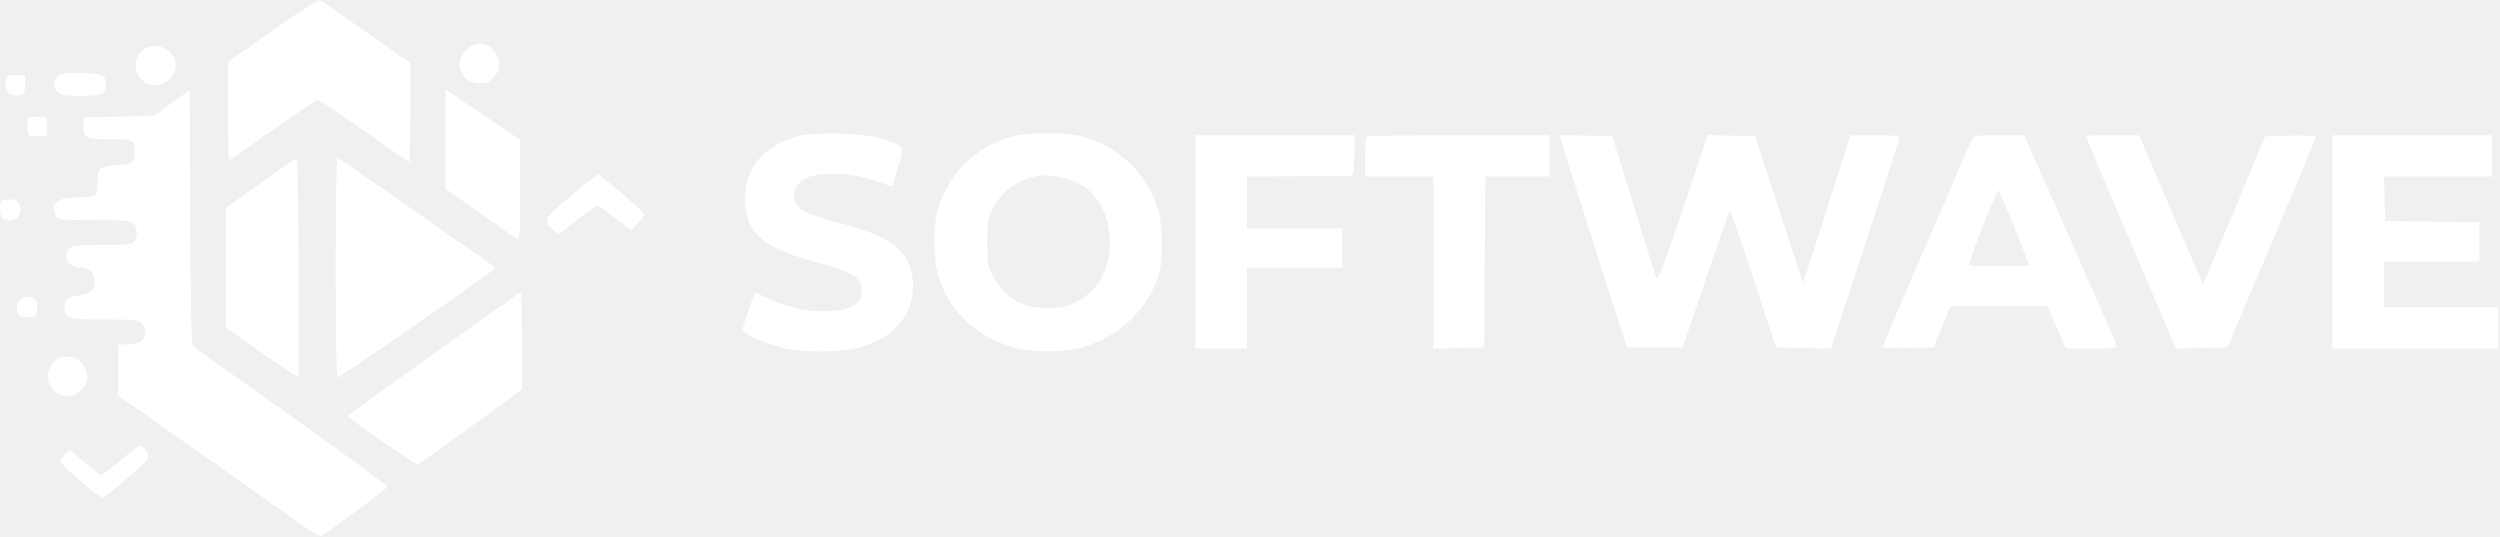
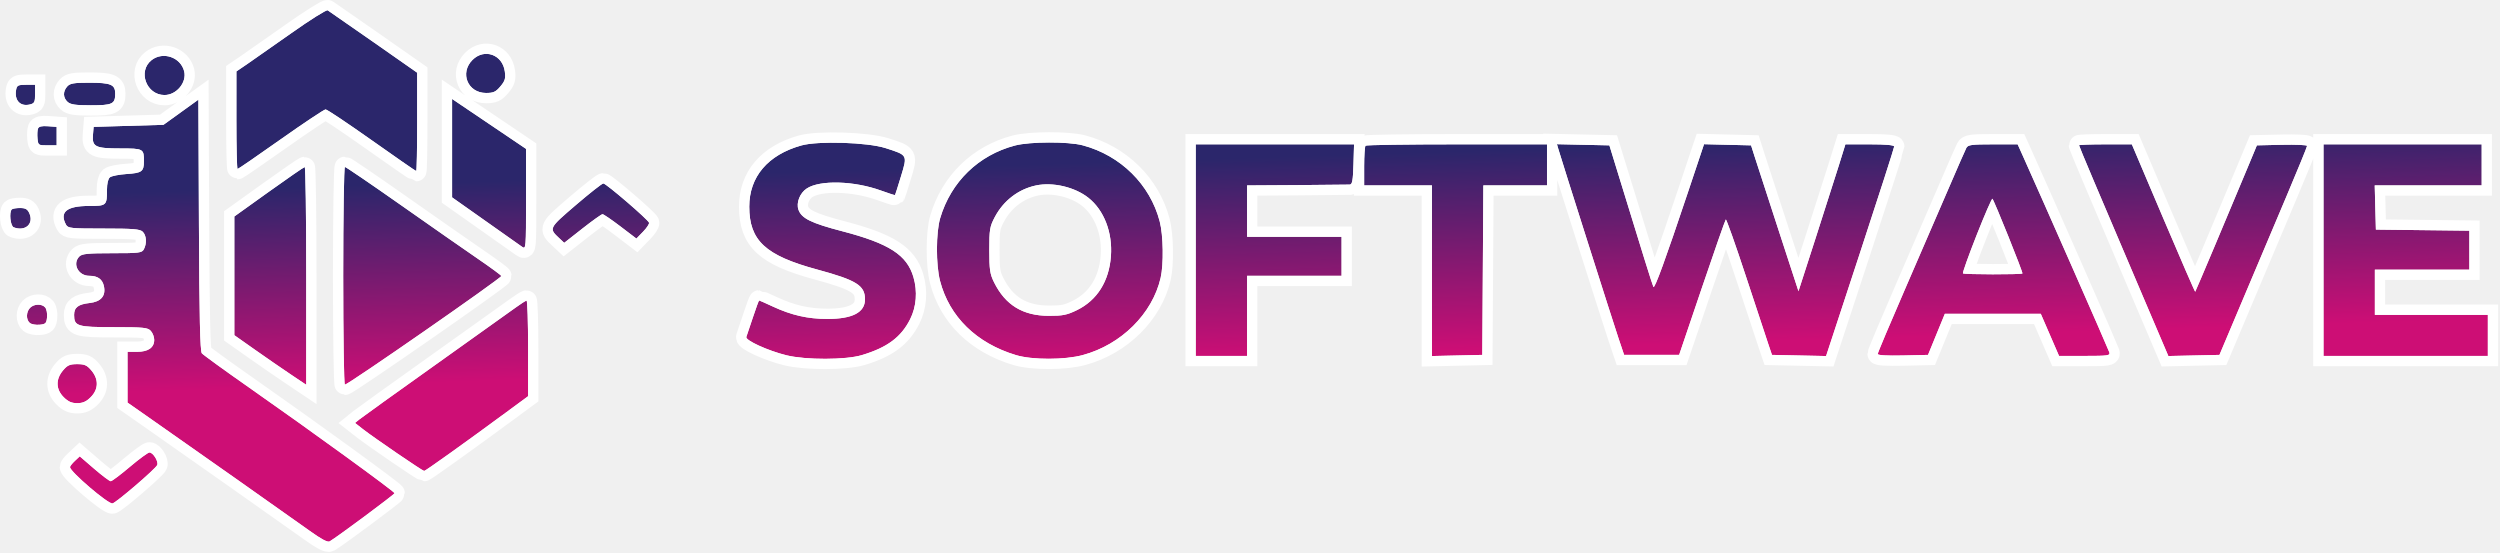
- <svg xmlns="http://www.w3.org/2000/svg" width="1207" height="259" viewBox="0 0 1207 259" fill="none">
-   <path fill-rule="evenodd" clip-rule="evenodd" d="M136.916 11.07C127.822 17.502 118.067 24.335 115.234 26.263L110.083 29.763L110.077 53.513C110.077 66.575 110.333 77.263 110.645 77.263C110.963 77.263 120.447 70.737 131.728 62.763C143.015 54.789 152.812 48.263 153.499 48.263C154.192 48.263 164.291 55.013 175.947 63.263C187.598 71.513 197.348 78.263 197.609 78.263C197.864 78.263 198.077 67.492 198.077 54.325V30.388L176.827 15.523C165.14 7.346 155.098 0.372 154.515 0.018C153.932 -0.336 146.015 4.638 136.916 11.07ZM224.999 24.184C218.671 30.518 222.687 40.263 231.624 40.263C235.208 40.263 236.338 39.742 238.593 37.059C240.848 34.382 241.197 33.2 240.744 29.815C239.635 21.544 230.801 18.388 224.999 24.184ZM68.791 24.273C61.947 29.658 66.239 41.263 75.078 41.263C80.921 41.263 86.01 35.112 84.65 29.695C82.932 22.841 74.343 19.908 68.791 24.273ZM27.734 37.091C25.562 39.492 25.635 42.549 27.906 44.606C29.338 45.903 31.796 46.263 39.208 46.263C49.744 46.263 51.077 45.627 51.077 40.596C51.077 36.132 48.989 35.263 38.296 35.263C30.937 35.263 29.098 35.58 27.734 37.091ZM2.864 38.601C1.864 43.815 4.853 47.039 9.577 45.851C11.781 45.299 12.077 44.69 12.077 40.742V36.263H7.692C3.89 36.263 3.249 36.575 2.864 38.601ZM83.078 49.632L74.578 55.763L40.577 56.763L40.255 60.721C39.786 66.466 41.416 67.263 53.661 67.263C64.838 67.263 65.093 67.403 65.062 73.596C65.041 78.492 64.036 79.226 56.692 79.705C52.968 79.95 49.281 80.679 48.499 81.325C47.63 82.049 47.077 84.377 47.077 87.304C47.077 95.096 46.89 95.263 38.192 95.263C27.494 95.263 23.854 98.242 27.114 104.33C28.077 106.127 29.369 106.263 45.541 106.263C60.02 106.263 63.197 106.523 64.504 107.836C66.307 109.638 66.551 113.507 65.041 116.33C64.093 118.101 62.822 118.263 49.614 118.263C37.864 118.263 34.932 118.549 33.65 119.836C30.083 123.403 33.077 129.263 38.473 129.263C42.546 129.263 44.838 130.882 45.583 134.294C46.619 139.007 44.192 141.877 38.645 142.502C33.051 143.132 31.077 144.648 31.077 148.315C31.077 153.794 32.603 154.263 50.494 154.263C64.989 154.263 66.947 154.461 68.421 156.091C69.333 157.096 70.078 159.054 70.078 160.434C70.078 164.216 67.145 166.263 61.749 166.263H57.077V190.987L66.328 197.445C84.822 210.356 137.786 247.674 145.812 253.45C151.353 257.44 154.505 259.112 155.437 258.57C159.036 256.481 187.046 235.684 187.062 235.091C187.083 234.294 146.369 204.726 115.994 183.476C104.124 175.169 93.89 167.747 93.254 166.976C92.406 165.955 92.025 149.065 91.838 104.544L91.577 43.507L83.078 49.632ZM215.077 67.117V91.075L231.14 102.419L249.14 115.132C251.041 116.481 251.077 116.059 251.077 91.987V67.471L233.077 55.32L215.077 43.164V67.117ZM13.499 57.612C13.192 58.414 13.083 60.575 13.26 62.419C13.567 65.669 13.702 65.763 18.077 65.763H22.577V56.763L18.317 56.455C15.291 56.237 13.895 56.57 13.499 57.612ZM385.103 65.804C368.827 70.356 359.739 81.039 359.749 95.612C359.76 112.112 367.588 119.367 392.728 126.179C411.968 131.393 416.077 133.95 416.077 140.726C416.077 147.101 409.999 150.263 397.723 150.263C388.265 150.263 380.281 148.445 371.213 144.226C367.713 142.596 364.713 141.263 364.546 141.263C364.38 141.263 363.015 144.976 361.515 149.513C360.015 154.049 358.572 158.33 358.317 159.023C357.718 160.653 368.885 165.752 377.848 167.95C387.348 170.278 406.661 170.237 414.536 167.872C426.926 164.153 433.666 159.143 438.057 150.382C441.109 144.294 441.692 136.893 439.671 129.945C436.525 119.122 427.859 113.533 404.937 107.549C389.869 103.617 385.166 101.304 383.682 97.075C382.499 93.726 384.38 88.95 387.739 86.752C394.171 82.533 410.77 83.007 423.926 87.783C427.546 89.096 430.588 90.075 430.692 89.966C430.796 89.851 432.098 85.747 433.593 80.835C436.781 70.346 436.911 70.58 426.093 67.101C417.307 64.278 393.286 63.518 385.103 65.804ZM489.077 65.841C471.322 70.513 457.932 83.523 452.687 101.195C450.614 108.19 450.572 123.903 452.609 131.721C457.161 149.2 470.369 162.096 489.63 167.877C497.546 170.252 513.249 170.242 522.077 167.851C540.822 162.783 555.958 147.773 559.994 130.263C561.525 123.612 561.296 109.518 559.546 102.804C554.864 84.835 540.531 70.658 522.067 65.747C514.989 63.862 496.39 63.919 489.077 65.841ZM577.077 116.763V168.263H602.077V129.263H648.077V110.263H602.077V85.263L626.327 85.112C639.666 85.028 651.255 84.914 652.077 84.862C653.281 84.783 653.635 82.83 653.864 75.013L654.15 65.263H577.077V116.763ZM659.744 65.929C659.38 66.294 659.077 70.794 659.077 75.929V85.263H692.078V168.325L716.578 167.763L717.098 85.263H748.078V65.263H704.244C680.135 65.263 660.109 65.565 659.744 65.929ZM753.583 67.481C755.109 72.747 780.442 152.429 782.921 159.763L785.624 167.763H812.4L823.489 135.065C829.588 117.08 834.822 102.138 835.119 101.856C835.416 101.575 839.833 114.039 844.932 129.554C850.036 145.07 854.968 160.013 855.906 162.763L857.598 167.763L870.765 168.044L883.932 168.32L900.505 117.882C909.619 90.143 917.078 66.955 917.078 66.356C917.078 65.627 913.124 65.263 905.213 65.263H893.343L890.161 75.513C888.406 81.148 883.265 97.237 878.734 111.263L870.499 136.763L860.708 106.763C855.327 90.263 850.13 74.289 849.166 71.263L847.416 65.763L824.52 65.2L816.734 88.481C805.723 121.398 800.489 135.752 799.885 134.684C799.432 133.877 794.963 119.549 781.828 76.763L778.447 65.763L765.687 65.481L752.921 65.2L753.583 67.481ZM952.218 67.013C951.708 67.976 947.812 76.862 943.562 86.763C939.312 96.664 929.812 118.612 922.458 135.533C915.098 152.455 909.078 166.757 909.078 167.315C909.078 167.955 913.557 168.221 921.317 168.044L933.557 167.763L937.65 157.763L941.749 147.763H988.458L992.9 158.013L997.338 168.263H1009.83C1021.24 168.263 1022.27 168.112 1021.82 166.513C1021.43 165.106 989.187 91.882 979.557 70.513L977.187 65.263H965.166C954.739 65.263 953.025 65.497 952.218 67.013ZM1007.08 65.731C1007.08 66.2 1016.66 88.862 1038.71 140.539L1050.56 168.32L1062.99 168.039L1075.43 167.763L1086.62 141.263C1092.78 126.69 1102.37 103.981 1107.95 90.809C1113.52 77.638 1118.08 66.487 1118.08 66.028C1118.08 65.575 1112.58 65.325 1105.86 65.481L1093.65 65.763L1089.28 76.263C1080.18 98.148 1063.87 136.773 1063.63 137.023C1063.5 137.169 1056.5 121.08 1048.08 101.273L1032.78 65.263H1019.93C1012.86 65.263 1007.08 65.476 1007.08 65.731ZM1126.08 116.763V168.263H1206.08V148.263H1151.08V126.263H1197.08V107.299L1174.33 107.033L1151.58 106.763L1151.29 96.013L1151.01 85.263H1203.08V65.263H1126.08V116.763ZM125.827 88.382L109.077 100.382V158.174L118.827 165.049C124.192 168.836 132.067 174.268 136.327 177.127L144.077 182.325V129.294C144.077 100.127 143.739 76.289 143.327 76.32C142.916 76.351 135.041 81.778 125.827 88.382ZM162.077 129.263C162.077 158.414 162.442 182.263 162.885 182.263C164.432 182.263 239.109 130.398 239.036 129.367C239.015 129.033 233.952 125.309 227.786 121.086C221.619 116.867 204.687 105.054 190.156 94.835C175.624 84.622 163.364 76.263 162.906 76.263C162.452 76.263 162.077 100.112 162.077 129.263ZM275.312 94.83C262.109 106.153 262.104 106.153 267.275 110.987L269.656 113.216L278.536 106.237C283.421 102.403 287.822 99.263 288.307 99.263C288.796 99.263 292.708 101.934 296.999 105.2L304.801 111.143L308.051 107.789C309.838 105.945 311.14 103.971 310.942 103.398C310.38 101.794 289.968 84.257 288.702 84.294C288.083 84.309 282.057 89.049 275.312 94.83ZM499.406 85.257C490.807 87.059 483.494 92.648 479.265 100.674C476.817 105.304 476.577 106.752 476.583 116.763C476.588 126.252 476.906 128.403 478.906 132.434C484.411 143.523 492.916 148.726 505.577 148.747C512.343 148.763 514.463 148.33 519.307 145.95C529.088 141.148 534.874 131.961 535.796 119.778C536.676 108.195 532.463 97.289 524.786 91.247C518.192 86.059 507.562 83.554 499.406 85.257ZM957.234 109.419C953.291 119.408 950.291 127.809 950.567 128.086C951.14 128.658 978.979 128.7 979.52 128.132C979.89 127.742 965.801 92.653 964.916 91.773C964.635 91.487 961.176 99.429 957.234 109.419ZM0.744 96.929C-0.647 98.32 0.057 105.039 1.661 105.653C7.312 107.825 11.614 103.924 9.26 98.763C8.374 96.82 7.374 96.263 4.765 96.263C2.921 96.263 1.109 96.565 0.744 96.929ZM246.077 144.679C243.603 146.481 225.984 159.054 206.926 172.617C187.869 186.184 171.27 198.096 170.046 199.086L167.817 200.888L171.697 203.924C176.973 208.049 200.713 224.263 201.479 224.263C202.093 224.263 220.671 210.987 241.327 195.789L252.077 187.877V164.57C252.077 151.752 251.739 141.294 251.327 141.336C250.916 141.377 248.551 142.877 246.077 144.679ZM9.65 144.836C7.687 146.799 7.614 150.632 9.515 152.211C10.301 152.862 12.437 153.257 14.265 153.08C17.208 152.799 17.614 152.393 17.895 149.45C18.072 147.622 17.676 145.487 17.025 144.7C15.447 142.799 11.614 142.872 9.65 144.836ZM25.666 175.341C22.046 179.643 22.171 184.507 25.999 188.341C28.166 190.502 29.874 191.263 32.577 191.263C35.281 191.263 36.989 190.502 39.156 188.341C42.984 184.507 43.109 179.643 39.489 175.341C37.333 172.778 36.176 172.263 32.577 172.263C28.979 172.263 27.822 172.778 25.666 175.341ZM58.218 222.263C53.666 226.112 49.478 229.263 48.906 229.263C48.338 229.263 44.713 226.539 40.848 223.205L33.827 217.148L31.452 219.377C30.145 220.606 29.077 221.961 29.077 222.388C29.077 224.58 47.692 240.492 49.755 240.065C51.588 239.685 70.749 223.242 71.536 221.372C72.249 219.679 69.52 215.263 67.76 215.263C67.062 215.263 62.77 218.414 58.218 222.263Z" fill="white" />
+ <svg xmlns="http://www.w3.org/2000/svg" width="1217" height="269" viewBox="0 0 1217 269" fill="none">
+   <mask id="path-1-outside-1_6_27" maskUnits="userSpaceOnUse" x="0" y="-1.14441e-05" width="1217" height="269" fill="black">
+     <rect fill="white" y="-1.14441e-05" width="1217" height="269" />
+     <path fill-rule="evenodd" clip-rule="evenodd" d="M141.916 16.07C132.822 22.502 123.067 29.335 120.234 31.263L115.083 34.763L115.077 58.513C115.077 71.575 115.333 82.263 115.645 82.263C115.963 82.263 125.447 75.737 136.728 67.763C148.015 59.789 157.812 53.263 158.499 53.263C159.192 53.263 169.291 60.013 180.947 68.263C192.598 76.513 202.348 83.263 202.609 83.263C202.864 83.263 203.077 72.492 203.077 59.325V35.388L181.827 20.523C170.14 12.346 160.098 5.372 159.515 5.018C158.932 4.664 151.015 9.638 141.916 16.07ZM229.999 29.184C223.671 35.518 227.687 45.263 236.624 45.263C240.208 45.263 241.338 44.742 243.593 42.059C245.848 39.382 246.197 38.2 245.744 34.815C244.635 26.544 235.801 23.388 229.999 29.184ZM73.791 29.273C66.947 34.658 71.239 46.263 80.078 46.263C85.921 46.263 91.01 40.111 89.65 34.695C87.932 27.841 79.343 24.908 73.791 29.273ZM32.734 42.091C30.562 44.492 30.635 47.549 32.906 49.606C34.338 50.903 36.796 51.263 44.208 51.263C54.744 51.263 56.077 50.627 56.077 45.596C56.077 41.132 53.989 40.263 43.296 40.263C35.937 40.263 34.098 40.58 32.734 42.091ZM7.864 43.601C6.864 48.815 9.853 52.039 14.577 50.851C16.781 50.299 17.077 49.69 17.077 45.742V41.263H12.692C8.89 41.263 8.249 41.575 7.864 43.601ZM88.078 54.632L79.578 60.763L45.577 61.763L45.255 65.721C44.786 71.466 46.416 72.263 58.661 72.263C69.838 72.263 70.093 72.403 70.062 78.596C70.041 83.492 69.036 84.226 61.692 84.705C57.968 84.95 54.281 85.679 53.499 86.325C52.63 87.049 52.077 89.377 52.077 92.304C52.077 100.096 51.89 100.263 43.192 100.263C32.494 100.263 28.854 103.242 32.114 109.33C33.077 111.127 34.369 111.263 50.541 111.263C65.02 111.263 68.197 111.523 69.504 112.836C71.307 114.638 71.551 118.507 70.041 121.33C69.093 123.101 67.822 123.263 54.614 123.263C42.864 123.263 39.932 123.549 38.65 124.836C35.083 128.403 38.077 134.263 43.473 134.263C47.546 134.263 49.838 135.882 50.583 139.294C51.619 144.007 49.192 146.877 43.645 147.502C38.051 148.132 36.077 149.648 36.077 153.315C36.077 158.794 37.603 159.263 55.494 159.263C69.989 159.263 71.947 159.461 73.421 161.091C74.333 162.096 75.078 164.054 75.078 165.434C75.078 169.216 72.145 171.263 66.749 171.263H62.077V195.987L71.328 202.445C89.822 215.356 142.786 252.674 150.812 258.45C156.354 262.44 159.505 264.112 160.437 263.57C164.036 261.481 192.046 240.684 192.062 240.091C192.083 239.294 151.369 209.726 120.994 188.476C109.124 180.169 98.89 172.747 98.254 171.976C97.406 170.955 97.025 154.065 96.838 109.544L96.577 48.507L88.078 54.632ZM220.077 72.117V96.075L236.14 107.419L254.14 120.132C256.041 121.481 256.077 121.059 256.077 96.987V72.471L238.077 60.32L220.077 48.164V72.117ZM18.499 62.611C18.192 63.414 18.083 65.575 18.26 67.419C18.567 70.669 18.702 70.763 23.077 70.763H27.577V61.763L23.317 61.455C20.291 61.236 18.895 61.57 18.499 62.611ZM390.103 70.804C373.827 75.356 364.739 86.039 364.749 100.612C364.76 117.112 372.588 124.367 397.728 131.179C416.968 136.393 421.077 138.95 421.077 145.726C421.077 152.101 414.999 155.263 402.723 155.263C393.265 155.263 385.281 153.445 376.213 149.226C372.713 147.596 369.713 146.263 369.546 146.263C369.38 146.263 368.015 149.976 366.515 154.513C365.015 159.049 363.572 163.33 363.317 164.023C362.718 165.653 373.885 170.752 382.848 172.95C392.348 175.278 411.661 175.237 419.536 172.872C431.926 169.153 438.666 164.143 443.057 155.382C446.109 149.294 446.692 141.893 444.671 134.945C441.525 124.122 432.859 118.533 409.937 112.549C394.869 108.617 390.166 106.304 388.682 102.075C387.499 98.726 389.38 93.95 392.739 91.752C399.171 87.533 415.77 88.007 428.926 92.783C432.546 94.096 435.588 95.075 435.692 94.966C435.796 94.851 437.098 90.747 438.593 85.835C441.781 75.346 441.911 75.58 431.093 72.101C422.307 69.278 398.286 68.518 390.103 70.804ZM494.077 70.841C476.322 75.513 462.932 88.523 457.687 106.195C455.614 113.19 455.572 128.903 457.609 136.721C462.161 154.2 475.369 167.096 494.63 172.877C502.546 175.252 518.249 175.242 527.077 172.851C545.822 167.783 560.958 152.773 564.994 135.263C566.525 128.612 566.296 114.518 564.546 107.804C559.864 89.835 545.531 75.658 527.067 70.747C519.989 68.862 501.39 68.919 494.077 70.841ZM582.077 121.763V173.263H607.077V134.263H653.077V115.263H607.077V90.263L631.327 90.112C644.666 90.028 656.255 89.914 657.077 89.862C658.281 89.783 658.635 87.83 658.864 80.013L659.15 70.263H582.077V121.763ZM664.744 70.929C664.38 71.294 664.077 75.794 664.077 80.929V90.263H697.078V173.325L721.578 172.763L722.098 90.263H753.078V70.263H709.244C685.135 70.263 665.109 70.565 664.744 70.929ZM758.583 72.481C760.109 77.747 785.442 157.429 787.921 164.763L790.624 172.763H817.4L828.489 140.065C834.588 122.08 839.822 107.138 840.119 106.856C840.416 106.575 844.833 119.039 849.932 134.554C855.036 150.07 859.968 165.013 860.906 167.763L862.598 172.763L875.765 173.044L888.932 173.32L905.505 122.882C914.619 95.143 922.078 71.955 922.078 71.356C922.078 70.627 918.124 70.263 910.213 70.263H898.343L895.161 80.513C893.406 86.148 888.265 102.237 883.734 116.263L875.499 141.763L865.708 111.763C860.328 95.263 855.13 79.289 854.166 76.263L852.416 70.763L829.52 70.2L821.734 93.481C810.723 126.398 805.489 140.752 804.885 139.684C804.432 138.877 799.963 124.549 786.828 81.763L783.447 70.763L770.687 70.481L757.921 70.2L758.583 72.481ZM957.218 72.013C956.708 72.976 952.812 81.862 948.562 91.763C944.312 101.664 934.812 123.612 927.458 140.533C920.098 157.455 914.078 171.757 914.078 172.315C914.078 172.955 918.557 173.221 926.317 173.044L938.557 172.763L942.65 162.763L946.749 152.763H993.458L997.9 163.013L1002.34 173.263H1014.83C1026.24 173.263 1027.27 173.112 1026.82 171.513C1026.43 170.106 994.187 96.882 984.557 75.513L982.187 70.263H970.166C959.739 70.263 958.025 70.497 957.218 72.013ZM1012.08 70.731C1012.08 71.2 1021.66 93.862 1043.71 145.539L1055.56 173.32L1067.99 173.039L1080.43 172.763L1091.62 146.263C1097.78 131.69 1107.37 108.981 1112.95 95.809C1118.52 82.638 1123.08 71.487 1123.08 71.028C1123.08 70.575 1117.58 70.325 1110.86 70.481L1098.65 70.763L1094.28 81.263C1085.18 103.148 1068.87 141.773 1068.63 142.023C1068.5 142.169 1061.5 126.08 1053.08 106.273L1037.78 70.263H1024.93C1017.86 70.263 1012.08 70.476 1012.08 70.731ZM1131.08 121.763V173.263H1211.08V153.263H1156.08V131.263H1202.08V112.299L1179.33 112.033L1156.58 111.763L1156.29 101.013L1156.01 90.263H1208.08V70.263H1131.08V121.763ZM130.827 93.382L114.077 105.382V163.174L123.827 170.049C129.192 173.836 137.067 179.268 141.327 182.127L149.077 187.325V134.294C149.077 105.127 148.739 81.289 148.327 81.32C147.916 81.351 140.041 86.778 130.827 93.382ZM167.077 134.263C167.077 163.414 167.442 187.263 167.885 187.263C169.432 187.263 244.109 135.398 244.036 134.367C244.015 134.033 238.952 130.309 232.786 126.086C226.619 121.867 209.687 110.054 195.156 99.835C180.624 89.622 168.364 81.263 167.906 81.263C167.452 81.263 167.077 105.112 167.077 134.263ZM280.312 99.83C267.109 111.153 267.104 111.153 272.275 115.987L274.656 118.216L283.536 111.237C288.421 107.403 292.822 104.263 293.307 104.263C293.796 104.263 297.708 106.934 301.999 110.2L309.801 116.143L313.051 112.789C314.838 110.945 316.14 108.971 315.942 108.398C315.38 106.794 294.968 89.257 293.702 89.294C293.083 89.309 287.057 94.049 280.312 99.83ZM504.406 90.257C495.807 92.059 488.494 97.648 484.265 105.674C481.817 110.304 481.577 111.752 481.583 121.763C481.588 131.252 481.906 133.403 483.906 137.434C489.411 148.523 497.916 153.726 510.577 153.747C517.343 153.763 519.463 153.33 524.307 150.95C534.088 146.148 539.874 136.961 540.796 124.778C541.676 113.195 537.463 102.289 529.786 96.247C523.192 91.059 512.562 88.554 504.406 90.257ZM962.234 114.419C958.291 124.408 955.291 132.809 955.567 133.086C956.14 133.658 983.979 133.7 984.52 133.132C984.89 132.742 970.801 97.653 969.916 96.773C969.635 96.487 966.176 104.429 962.234 114.419ZM5.744 101.929C4.353 103.32 5.057 110.039 6.661 110.653C12.312 112.825 16.614 108.924 14.26 103.763C13.374 101.82 12.374 101.263 9.765 101.263C7.921 101.263 6.109 101.565 5.744 101.929ZM251.077 149.679C248.604 151.481 230.984 164.054 211.926 177.617C192.869 191.184 176.27 203.096 175.046 204.086L172.817 205.888L176.697 208.924C181.973 213.049 205.713 229.263 206.479 229.263C207.093 229.263 225.671 215.987 246.327 200.789L257.077 192.877V169.57C257.077 156.752 256.739 146.294 256.327 146.336C255.916 146.377 253.551 147.877 251.077 149.679ZM14.65 149.836C12.687 151.799 12.614 155.632 14.515 157.211C15.301 157.862 17.437 158.257 19.265 158.08C22.208 157.799 22.614 157.393 22.895 154.45C23.072 152.622 22.676 150.487 22.025 149.7C20.447 147.799 16.614 147.872 14.65 149.836ZM30.666 180.341C27.046 184.643 27.171 189.507 30.999 193.341C33.166 195.502 34.874 196.263 37.577 196.263C40.281 196.263 41.989 195.502 44.156 193.341C47.984 189.507 48.109 184.643 44.489 180.341C42.333 177.778 41.176 177.263 37.577 177.263C33.978 177.263 32.822 177.778 30.666 180.341ZM63.218 227.263C58.666 231.112 54.478 234.263 53.906 234.263C53.338 234.263 49.713 231.539 45.848 228.205L38.827 222.148L36.452 224.377C35.145 225.606 34.077 226.961 34.077 227.388C34.077 229.58 52.692 245.492 54.755 245.065C56.588 244.684 75.749 228.242 76.536 226.372C77.249 224.679 74.52 220.263 72.76 220.263C72.062 220.263 67.77 223.414 63.218 227.263Z" />
+   </mask>
+   <path fill-rule="evenodd" clip-rule="evenodd" d="M141.916 16.07C132.822 22.502 123.067 29.335 120.234 31.263L115.083 34.763L115.077 58.513C115.077 71.575 115.333 82.263 115.645 82.263C115.963 82.263 125.447 75.737 136.728 67.763C148.015 59.789 157.812 53.263 158.499 53.263C159.192 53.263 169.291 60.013 180.947 68.263C192.598 76.513 202.348 83.263 202.609 83.263C202.864 83.263 203.077 72.492 203.077 59.325V35.388L181.827 20.523C170.14 12.346 160.098 5.372 159.515 5.018C158.932 4.664 151.015 9.638 141.916 16.07ZM229.999 29.184C223.671 35.518 227.687 45.263 236.624 45.263C240.208 45.263 241.338 44.742 243.593 42.059C245.848 39.382 246.197 38.2 245.744 34.815C244.635 26.544 235.801 23.388 229.999 29.184ZM73.791 29.273C66.947 34.658 71.239 46.263 80.078 46.263C85.921 46.263 91.01 40.111 89.65 34.695C87.932 27.841 79.343 24.908 73.791 29.273ZM32.734 42.091C30.562 44.492 30.635 47.549 32.906 49.606C34.338 50.903 36.796 51.263 44.208 51.263C54.744 51.263 56.077 50.627 56.077 45.596C56.077 41.132 53.989 40.263 43.296 40.263C35.937 40.263 34.098 40.58 32.734 42.091ZM7.864 43.601C6.864 48.815 9.853 52.039 14.577 50.851C16.781 50.299 17.077 49.69 17.077 45.742V41.263H12.692C8.89 41.263 8.249 41.575 7.864 43.601ZM88.078 54.632L79.578 60.763L45.577 61.763L45.255 65.721C44.786 71.466 46.416 72.263 58.661 72.263C69.838 72.263 70.093 72.403 70.062 78.596C70.041 83.492 69.036 84.226 61.692 84.705C57.968 84.95 54.281 85.679 53.499 86.325C52.63 87.049 52.077 89.377 52.077 92.304C52.077 100.096 51.89 100.263 43.192 100.263C32.494 100.263 28.854 103.242 32.114 109.33C33.077 111.127 34.369 111.263 50.541 111.263C65.02 111.263 68.197 111.523 69.504 112.836C71.307 114.638 71.551 118.507 70.041 121.33C69.093 123.101 67.822 123.263 54.614 123.263C42.864 123.263 39.932 123.549 38.65 124.836C35.083 128.403 38.077 134.263 43.473 134.263C47.546 134.263 49.838 135.882 50.583 139.294C51.619 144.007 49.192 146.877 43.645 147.502C38.051 148.132 36.077 149.648 36.077 153.315C36.077 158.794 37.603 159.263 55.494 159.263C69.989 159.263 71.947 159.461 73.421 161.091C74.333 162.096 75.078 164.054 75.078 165.434C75.078 169.216 72.145 171.263 66.749 171.263H62.077V195.987L71.328 202.445C89.822 215.356 142.786 252.674 150.812 258.45C156.354 262.44 159.505 264.112 160.437 263.57C164.036 261.481 192.046 240.684 192.062 240.091C192.083 239.294 151.369 209.726 120.994 188.476C109.124 180.169 98.89 172.747 98.254 171.976C97.406 170.955 97.025 154.065 96.838 109.544L96.577 48.507L88.078 54.632ZM220.077 72.117V96.075L236.14 107.419L254.14 120.132C256.041 121.481 256.077 121.059 256.077 96.987V72.471L238.077 60.32L220.077 48.164V72.117ZM18.499 62.611C18.192 63.414 18.083 65.575 18.26 67.419C18.567 70.669 18.702 70.763 23.077 70.763H27.577V61.763L23.317 61.455C20.291 61.236 18.895 61.57 18.499 62.611ZM390.103 70.804C373.827 75.356 364.739 86.039 364.749 100.612C364.76 117.112 372.588 124.367 397.728 131.179C416.968 136.393 421.077 138.95 421.077 145.726C421.077 152.101 414.999 155.263 402.723 155.263C393.265 155.263 385.281 153.445 376.213 149.226C372.713 147.596 369.713 146.263 369.546 146.263C369.38 146.263 368.015 149.976 366.515 154.513C365.015 159.049 363.572 163.33 363.317 164.023C362.718 165.653 373.885 170.752 382.848 172.95C392.348 175.278 411.661 175.237 419.536 172.872C431.926 169.153 438.666 164.143 443.057 155.382C446.109 149.294 446.692 141.893 444.671 134.945C441.525 124.122 432.859 118.533 409.937 112.549C394.869 108.617 390.166 106.304 388.682 102.075C387.499 98.726 389.38 93.95 392.739 91.752C399.171 87.533 415.77 88.007 428.926 92.783C432.546 94.096 435.588 95.075 435.692 94.966C435.796 94.851 437.098 90.747 438.593 85.835C441.781 75.346 441.911 75.58 431.093 72.101C422.307 69.278 398.286 68.518 390.103 70.804ZM494.077 70.841C476.322 75.513 462.932 88.523 457.687 106.195C455.614 113.19 455.572 128.903 457.609 136.721C462.161 154.2 475.369 167.096 494.63 172.877C502.546 175.252 518.249 175.242 527.077 172.851C545.822 167.783 560.958 152.773 564.994 135.263C566.525 128.612 566.296 114.518 564.546 107.804C559.864 89.835 545.531 75.658 527.067 70.747C519.989 68.862 501.39 68.919 494.077 70.841ZM582.077 121.763V173.263H607.077V134.263H653.077V115.263H607.077V90.263L631.327 90.112C644.666 90.028 656.255 89.914 657.077 89.862C658.281 89.783 658.635 87.83 658.864 80.013L659.15 70.263H582.077V121.763ZM664.744 70.929C664.38 71.294 664.077 75.794 664.077 80.929V90.263H697.078V173.325L721.578 172.763L722.098 90.263H753.078V70.263H709.244C685.135 70.263 665.109 70.565 664.744 70.929ZM758.583 72.481C760.109 77.747 785.442 157.429 787.921 164.763L790.624 172.763H817.4L828.489 140.065C834.588 122.08 839.822 107.138 840.119 106.856C840.416 106.575 844.833 119.039 849.932 134.554C855.036 150.07 859.968 165.013 860.906 167.763L862.598 172.763L875.765 173.044L888.932 173.32L905.505 122.882C914.619 95.143 922.078 71.955 922.078 71.356C922.078 70.627 918.124 70.263 910.213 70.263H898.343L895.161 80.513C893.406 86.148 888.265 102.237 883.734 116.263L875.499 141.763L865.708 111.763C860.328 95.263 855.13 79.289 854.166 76.263L852.416 70.763L829.52 70.2L821.734 93.481C810.723 126.398 805.489 140.752 804.885 139.684C804.432 138.877 799.963 124.549 786.828 81.763L783.447 70.763L770.687 70.481L757.921 70.2L758.583 72.481ZM957.218 72.013C956.708 72.976 952.812 81.862 948.562 91.763C944.312 101.664 934.812 123.612 927.458 140.533C920.098 157.455 914.078 171.757 914.078 172.315C914.078 172.955 918.557 173.221 926.317 173.044L938.557 172.763L942.65 162.763L946.749 152.763H993.458L997.9 163.013L1002.34 173.263H1014.83C1026.24 173.263 1027.27 173.112 1026.82 171.513C1026.43 170.106 994.187 96.882 984.557 75.513L982.187 70.263H970.166C959.739 70.263 958.025 70.497 957.218 72.013ZM1012.08 70.731C1012.08 71.2 1021.66 93.862 1043.71 145.539L1055.56 173.32L1067.99 173.039L1080.43 172.763L1091.62 146.263C1097.78 131.69 1107.37 108.981 1112.95 95.809C1118.52 82.638 1123.08 71.487 1123.08 71.028C1123.08 70.575 1117.58 70.325 1110.86 70.481L1098.65 70.763L1094.28 81.263C1085.18 103.148 1068.87 141.773 1068.63 142.023C1068.5 142.169 1061.5 126.08 1053.08 106.273L1037.78 70.263H1024.93C1017.86 70.263 1012.08 70.476 1012.08 70.731ZM1131.08 121.763V173.263H1211.08V153.263H1156.08V131.263H1202.08V112.299L1179.33 112.033L1156.58 111.763L1156.29 101.013L1156.01 90.263H1208.08V70.263H1131.08V121.763ZM130.827 93.382L114.077 105.382V163.174L123.827 170.049C129.192 173.836 137.067 179.268 141.327 182.127L149.077 187.325V134.294C149.077 105.127 148.739 81.289 148.327 81.32C147.916 81.351 140.041 86.778 130.827 93.382ZM167.077 134.263C167.077 163.414 167.442 187.263 167.885 187.263C169.432 187.263 244.109 135.398 244.036 134.367C244.015 134.033 238.952 130.309 232.786 126.086C226.619 121.867 209.687 110.054 195.156 99.835C180.624 89.622 168.364 81.263 167.906 81.263C167.452 81.263 167.077 105.112 167.077 134.263ZM280.312 99.83C267.109 111.153 267.104 111.153 272.275 115.987L274.656 118.216L283.536 111.237C288.421 107.403 292.822 104.263 293.307 104.263C293.796 104.263 297.708 106.934 301.999 110.2L309.801 116.143L313.051 112.789C314.838 110.945 316.14 108.971 315.942 108.398C315.38 106.794 294.968 89.257 293.702 89.294C293.083 89.309 287.057 94.049 280.312 99.83ZM504.406 90.257C495.807 92.059 488.494 97.648 484.265 105.674C481.817 110.304 481.577 111.752 481.583 121.763C481.588 131.252 481.906 133.403 483.906 137.434C489.411 148.523 497.916 153.726 510.577 153.747C517.343 153.763 519.463 153.33 524.307 150.95C534.088 146.148 539.874 136.961 540.796 124.778C541.676 113.195 537.463 102.289 529.786 96.247C523.192 91.059 512.562 88.554 504.406 90.257ZM962.234 114.419C958.291 124.408 955.291 132.809 955.567 133.086C956.14 133.658 983.979 133.7 984.52 133.132C984.89 132.742 970.801 97.653 969.916 96.773C969.635 96.487 966.176 104.429 962.234 114.419ZM5.744 101.929C4.353 103.32 5.057 110.039 6.661 110.653C12.312 112.825 16.614 108.924 14.26 103.763C13.374 101.82 12.374 101.263 9.765 101.263C7.921 101.263 6.109 101.565 5.744 101.929ZM251.077 149.679C248.604 151.481 230.984 164.054 211.926 177.617C192.869 191.184 176.27 203.096 175.046 204.086L172.817 205.888L176.697 208.924C181.973 213.049 205.713 229.263 206.479 229.263C207.093 229.263 225.671 215.987 246.327 200.789L257.077 192.877V169.57C257.077 156.752 256.739 146.294 256.327 146.336C255.916 146.377 253.551 147.877 251.077 149.679ZM14.65 149.836C12.687 151.799 12.614 155.632 14.515 157.211C15.301 157.862 17.437 158.257 19.265 158.08C22.208 157.799 22.614 157.393 22.895 154.45C23.072 152.622 22.676 150.487 22.025 149.7C20.447 147.799 16.614 147.872 14.65 149.836ZM30.666 180.341C27.046 184.643 27.171 189.507 30.999 193.341C33.166 195.502 34.874 196.263 37.577 196.263C40.281 196.263 41.989 195.502 44.156 193.341C47.984 189.507 48.109 184.643 44.489 180.341C42.333 177.778 41.176 177.263 37.577 177.263C33.978 177.263 32.822 177.778 30.666 180.341ZM63.218 227.263C58.666 231.112 54.478 234.263 53.906 234.263C53.338 234.263 49.713 231.539 45.848 228.205L38.827 222.148L36.452 224.377C35.145 225.606 34.077 226.961 34.077 227.388C34.077 229.58 52.692 245.492 54.755 245.065C56.588 244.684 75.749 228.242 76.536 226.372C77.249 224.679 74.52 220.263 72.76 220.263C72.062 220.263 67.77 223.414 63.218 227.263Z" fill="url(#paint0_linear_6_27)" />
+   <path fill-rule="evenodd" clip-rule="evenodd" d="M141.916 16.07C132.822 22.502 123.067 29.335 120.234 31.263L115.083 34.763L115.077 58.513C115.077 71.575 115.333 82.263 115.645 82.263C115.963 82.263 125.447 75.737 136.728 67.763C148.015 59.789 157.812 53.263 158.499 53.263C159.192 53.263 169.291 60.013 180.947 68.263C192.598 76.513 202.348 83.263 202.609 83.263C202.864 83.263 203.077 72.492 203.077 59.325V35.388L181.827 20.523C170.14 12.346 160.098 5.372 159.515 5.018C158.932 4.664 151.015 9.638 141.916 16.07ZM229.999 29.184C223.671 35.518 227.687 45.263 236.624 45.263C240.208 45.263 241.338 44.742 243.593 42.059C245.848 39.382 246.197 38.2 245.744 34.815C244.635 26.544 235.801 23.388 229.999 29.184ZM73.791 29.273C66.947 34.658 71.239 46.263 80.078 46.263C85.921 46.263 91.01 40.111 89.65 34.695C87.932 27.841 79.343 24.908 73.791 29.273ZM32.734 42.091C30.562 44.492 30.635 47.549 32.906 49.606C34.338 50.903 36.796 51.263 44.208 51.263C54.744 51.263 56.077 50.627 56.077 45.596C56.077 41.132 53.989 40.263 43.296 40.263C35.937 40.263 34.098 40.58 32.734 42.091ZM7.864 43.601C6.864 48.815 9.853 52.039 14.577 50.851C16.781 50.299 17.077 49.69 17.077 45.742V41.263H12.692C8.89 41.263 8.249 41.575 7.864 43.601ZM88.078 54.632L79.578 60.763L45.577 61.763L45.255 65.721C44.786 71.466 46.416 72.263 58.661 72.263C69.838 72.263 70.093 72.403 70.062 78.596C70.041 83.492 69.036 84.226 61.692 84.705C57.968 84.95 54.281 85.679 53.499 86.325C52.63 87.049 52.077 89.377 52.077 92.304C52.077 100.096 51.89 100.263 43.192 100.263C32.494 100.263 28.854 103.242 32.114 109.33C33.077 111.127 34.369 111.263 50.541 111.263C65.02 111.263 68.197 111.523 69.504 112.836C71.307 114.638 71.551 118.507 70.041 121.33C69.093 123.101 67.822 123.263 54.614 123.263C42.864 123.263 39.932 123.549 38.65 124.836C35.083 128.403 38.077 134.263 43.473 134.263C47.546 134.263 49.838 135.882 50.583 139.294C51.619 144.007 49.192 146.877 43.645 147.502C38.051 148.132 36.077 149.648 36.077 153.315C36.077 158.794 37.603 159.263 55.494 159.263C69.989 159.263 71.947 159.461 73.421 161.091C74.333 162.096 75.078 164.054 75.078 165.434C75.078 169.216 72.145 171.263 66.749 171.263H62.077V195.987L71.328 202.445C89.822 215.356 142.786 252.674 150.812 258.45C156.354 262.44 159.505 264.112 160.437 263.57C164.036 261.481 192.046 240.684 192.062 240.091C192.083 239.294 151.369 209.726 120.994 188.476C109.124 180.169 98.89 172.747 98.254 171.976C97.406 170.955 97.025 154.065 96.838 109.544L96.577 48.507L88.078 54.632ZM220.077 72.117V96.075L236.14 107.419L254.14 120.132C256.041 121.481 256.077 121.059 256.077 96.987V72.471L238.077 60.32L220.077 48.164V72.117ZM18.499 62.611C18.192 63.414 18.083 65.575 18.26 67.419C18.567 70.669 18.702 70.763 23.077 70.763H27.577V61.763L23.317 61.455C20.291 61.236 18.895 61.57 18.499 62.611ZM390.103 70.804C373.827 75.356 364.739 86.039 364.749 100.612C364.76 117.112 372.588 124.367 397.728 131.179C416.968 136.393 421.077 138.95 421.077 145.726C421.077 152.101 414.999 155.263 402.723 155.263C393.265 155.263 385.281 153.445 376.213 149.226C372.713 147.596 369.713 146.263 369.546 146.263C369.38 146.263 368.015 149.976 366.515 154.513C365.015 159.049 363.572 163.33 363.317 164.023C362.718 165.653 373.885 170.752 382.848 172.95C392.348 175.278 411.661 175.237 419.536 172.872C431.926 169.153 438.666 164.143 443.057 155.382C446.109 149.294 446.692 141.893 444.671 134.945C441.525 124.122 432.859 118.533 409.937 112.549C394.869 108.617 390.166 106.304 388.682 102.075C387.499 98.726 389.38 93.95 392.739 91.752C399.171 87.533 415.77 88.007 428.926 92.783C432.546 94.096 435.588 95.075 435.692 94.966C435.796 94.851 437.098 90.747 438.593 85.835C441.781 75.346 441.911 75.58 431.093 72.101C422.307 69.278 398.286 68.518 390.103 70.804ZM494.077 70.841C476.322 75.513 462.932 88.523 457.687 106.195C455.614 113.19 455.572 128.903 457.609 136.721C462.161 154.2 475.369 167.096 494.63 172.877C502.546 175.252 518.249 175.242 527.077 172.851C545.822 167.783 560.958 152.773 564.994 135.263C566.525 128.612 566.296 114.518 564.546 107.804C559.864 89.835 545.531 75.658 527.067 70.747C519.989 68.862 501.39 68.919 494.077 70.841ZM582.077 121.763V173.263H607.077V134.263H653.077V115.263H607.077V90.263L631.327 90.112C644.666 90.028 656.255 89.914 657.077 89.862C658.281 89.783 658.635 87.83 658.864 80.013L659.15 70.263H582.077V121.763ZM664.744 70.929C664.38 71.294 664.077 75.794 664.077 80.929V90.263H697.078V173.325L721.578 172.763L722.098 90.263H753.078V70.263H709.244C685.135 70.263 665.109 70.565 664.744 70.929ZM758.583 72.481C760.109 77.747 785.442 157.429 787.921 164.763L790.624 172.763H817.4L828.489 140.065C834.588 122.08 839.822 107.138 840.119 106.856C840.416 106.575 844.833 119.039 849.932 134.554C855.036 150.07 859.968 165.013 860.906 167.763L862.598 172.763L875.765 173.044L888.932 173.32L905.505 122.882C914.619 95.143 922.078 71.955 922.078 71.356C922.078 70.627 918.124 70.263 910.213 70.263H898.343L895.161 80.513C893.406 86.148 888.265 102.237 883.734 116.263L875.499 141.763L865.708 111.763C860.328 95.263 855.13 79.289 854.166 76.263L852.416 70.763L829.52 70.2L821.734 93.481C810.723 126.398 805.489 140.752 804.885 139.684C804.432 138.877 799.963 124.549 786.828 81.763L783.447 70.763L770.687 70.481L757.921 70.2L758.583 72.481ZM957.218 72.013C956.708 72.976 952.812 81.862 948.562 91.763C944.312 101.664 934.812 123.612 927.458 140.533C920.098 157.455 914.078 171.757 914.078 172.315C914.078 172.955 918.557 173.221 926.317 173.044L938.557 172.763L942.65 162.763L946.749 152.763H993.458L997.9 163.013L1002.34 173.263H1014.83C1026.24 173.263 1027.27 173.112 1026.82 171.513C1026.43 170.106 994.187 96.882 984.557 75.513L982.187 70.263H970.166C959.739 70.263 958.025 70.497 957.218 72.013ZM1012.08 70.731C1012.08 71.2 1021.66 93.862 1043.71 145.539L1055.56 173.32L1067.99 173.039L1080.43 172.763L1091.62 146.263C1097.78 131.69 1107.37 108.981 1112.95 95.809C1118.52 82.638 1123.08 71.487 1123.08 71.028C1123.08 70.575 1117.58 70.325 1110.86 70.481L1098.65 70.763L1094.28 81.263C1085.18 103.148 1068.87 141.773 1068.63 142.023C1068.5 142.169 1061.5 126.08 1053.08 106.273L1037.78 70.263H1024.93C1017.86 70.263 1012.08 70.476 1012.08 70.731ZM1131.08 121.763V173.263H1211.08V153.263H1156.08V131.263H1202.08V112.299L1179.33 112.033L1156.58 111.763L1156.29 101.013L1156.01 90.263H1208.08V70.263H1131.08V121.763ZM130.827 93.382L114.077 105.382V163.174L123.827 170.049C129.192 173.836 137.067 179.268 141.327 182.127L149.077 187.325V134.294C149.077 105.127 148.739 81.289 148.327 81.32C147.916 81.351 140.041 86.778 130.827 93.382ZM167.077 134.263C167.077 163.414 167.442 187.263 167.885 187.263C169.432 187.263 244.109 135.398 244.036 134.367C244.015 134.033 238.952 130.309 232.786 126.086C226.619 121.867 209.687 110.054 195.156 99.835C180.624 89.622 168.364 81.263 167.906 81.263C167.452 81.263 167.077 105.112 167.077 134.263ZM280.312 99.83C267.109 111.153 267.104 111.153 272.275 115.987L274.656 118.216L283.536 111.237C288.421 107.403 292.822 104.263 293.307 104.263C293.796 104.263 297.708 106.934 301.999 110.2L309.801 116.143L313.051 112.789C314.838 110.945 316.14 108.971 315.942 108.398C315.38 106.794 294.968 89.257 293.702 89.294C293.083 89.309 287.057 94.049 280.312 99.83ZM504.406 90.257C495.807 92.059 488.494 97.648 484.265 105.674C481.817 110.304 481.577 111.752 481.583 121.763C481.588 131.252 481.906 133.403 483.906 137.434C489.411 148.523 497.916 153.726 510.577 153.747C517.343 153.763 519.463 153.33 524.307 150.95C534.088 146.148 539.874 136.961 540.796 124.778C541.676 113.195 537.463 102.289 529.786 96.247C523.192 91.059 512.562 88.554 504.406 90.257ZM962.234 114.419C958.291 124.408 955.291 132.809 955.567 133.086C956.14 133.658 983.979 133.7 984.52 133.132C984.89 132.742 970.801 97.653 969.916 96.773C969.635 96.487 966.176 104.429 962.234 114.419ZM5.744 101.929C4.353 103.32 5.057 110.039 6.661 110.653C12.312 112.825 16.614 108.924 14.26 103.763C13.374 101.82 12.374 101.263 9.765 101.263C7.921 101.263 6.109 101.565 5.744 101.929ZM251.077 149.679C248.604 151.481 230.984 164.054 211.926 177.617C192.869 191.184 176.27 203.096 175.046 204.086L172.817 205.888L176.697 208.924C181.973 213.049 205.713 229.263 206.479 229.263C207.093 229.263 225.671 215.987 246.327 200.789L257.077 192.877V169.57C257.077 156.752 256.739 146.294 256.327 146.336C255.916 146.377 253.551 147.877 251.077 149.679ZM14.65 149.836C12.687 151.799 12.614 155.632 14.515 157.211C15.301 157.862 17.437 158.257 19.265 158.08C22.208 157.799 22.614 157.393 22.895 154.45C23.072 152.622 22.676 150.487 22.025 149.7C20.447 147.799 16.614 147.872 14.65 149.836ZM30.666 180.341C27.046 184.643 27.171 189.507 30.999 193.341C33.166 195.502 34.874 196.263 37.577 196.263C40.281 196.263 41.989 195.502 44.156 193.341C47.984 189.507 48.109 184.643 44.489 180.341C42.333 177.778 41.176 177.263 37.577 177.263C33.978 177.263 32.822 177.778 30.666 180.341ZM63.218 227.263C58.666 231.112 54.478 234.263 53.906 234.263C53.338 234.263 49.713 231.539 45.848 228.205L38.827 222.148L36.452 224.377C35.145 225.606 34.077 226.961 34.077 227.388C34.077 229.58 52.692 245.492 54.755 245.065C56.588 244.684 75.749 228.242 76.536 226.372C77.249 224.679 74.52 220.263 72.76 220.263C72.062 220.263 67.77 223.414 63.218 227.263Z" stroke="white" stroke-width="10" mask="url(#path-1-outside-1_6_27)" />
+   <defs>
+     <linearGradient id="paint0_linear_6_27" x1="538" y1="79" x2="541" y2="176" gradientUnits="userSpaceOnUse">
+       <stop stop-color="#2B266B" />
+       <stop offset="1" stop-color="#CD0E75" />
+     </linearGradient>
+   </defs>
</svg>
